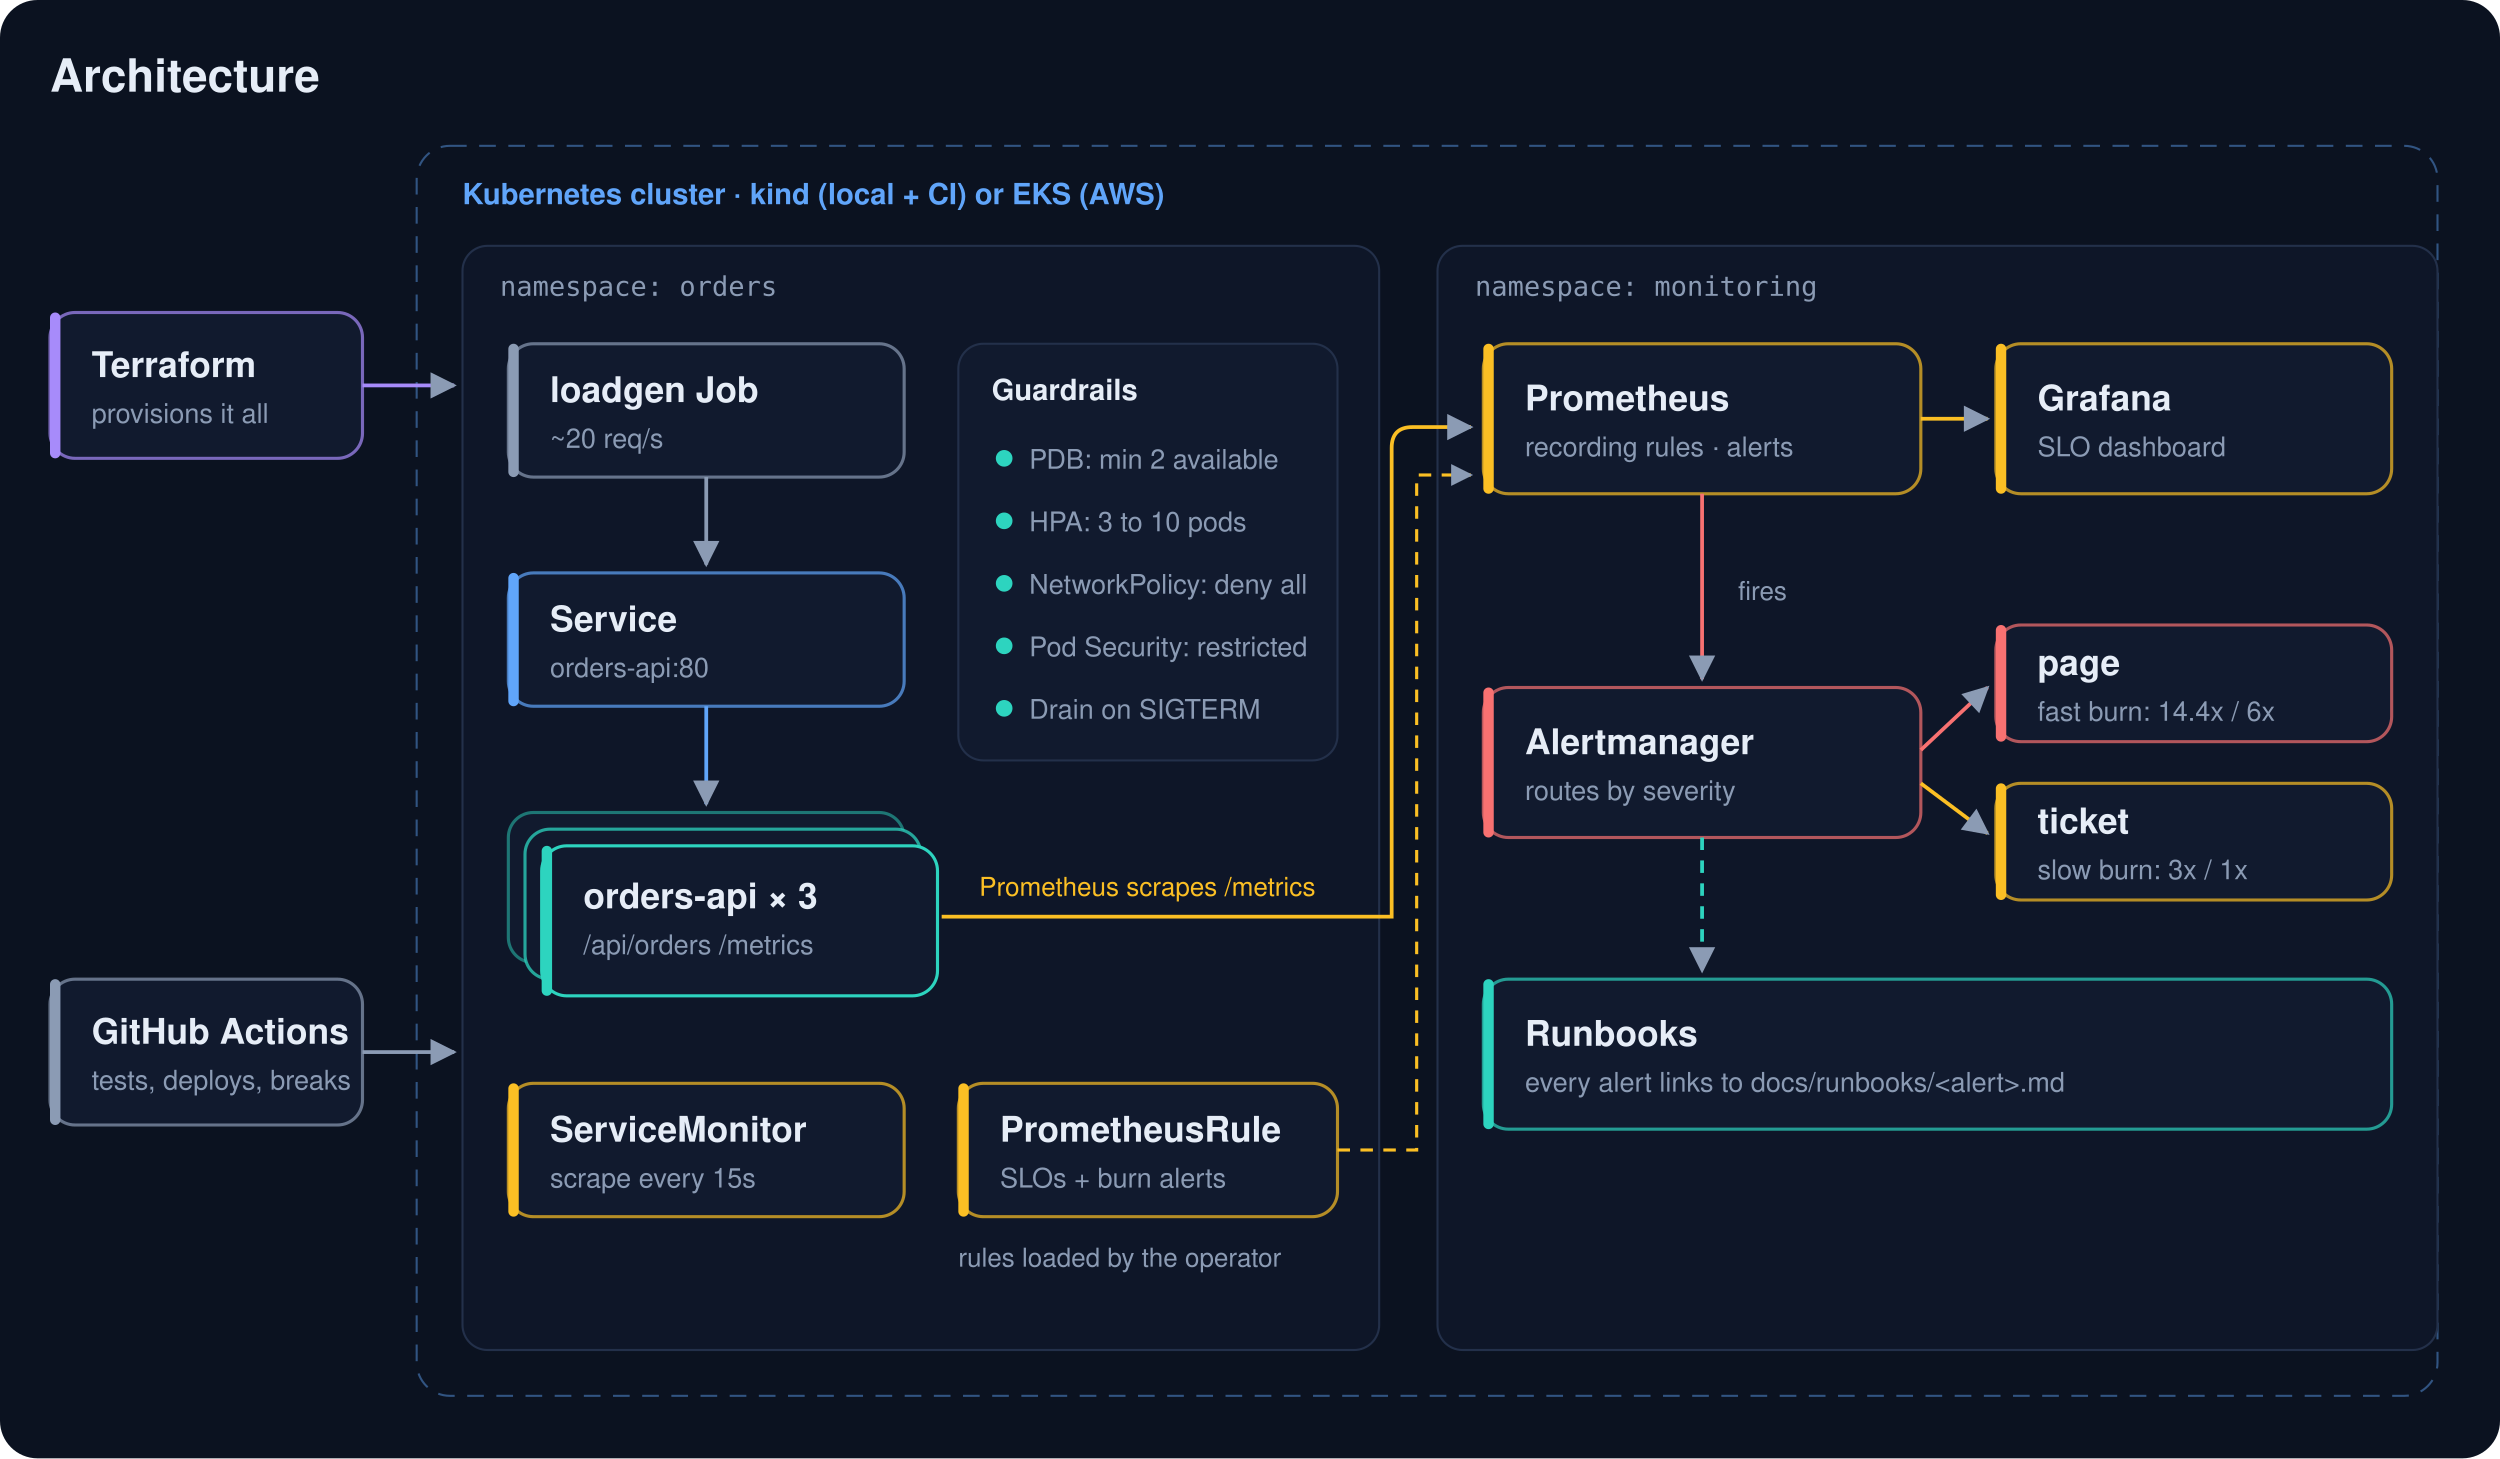
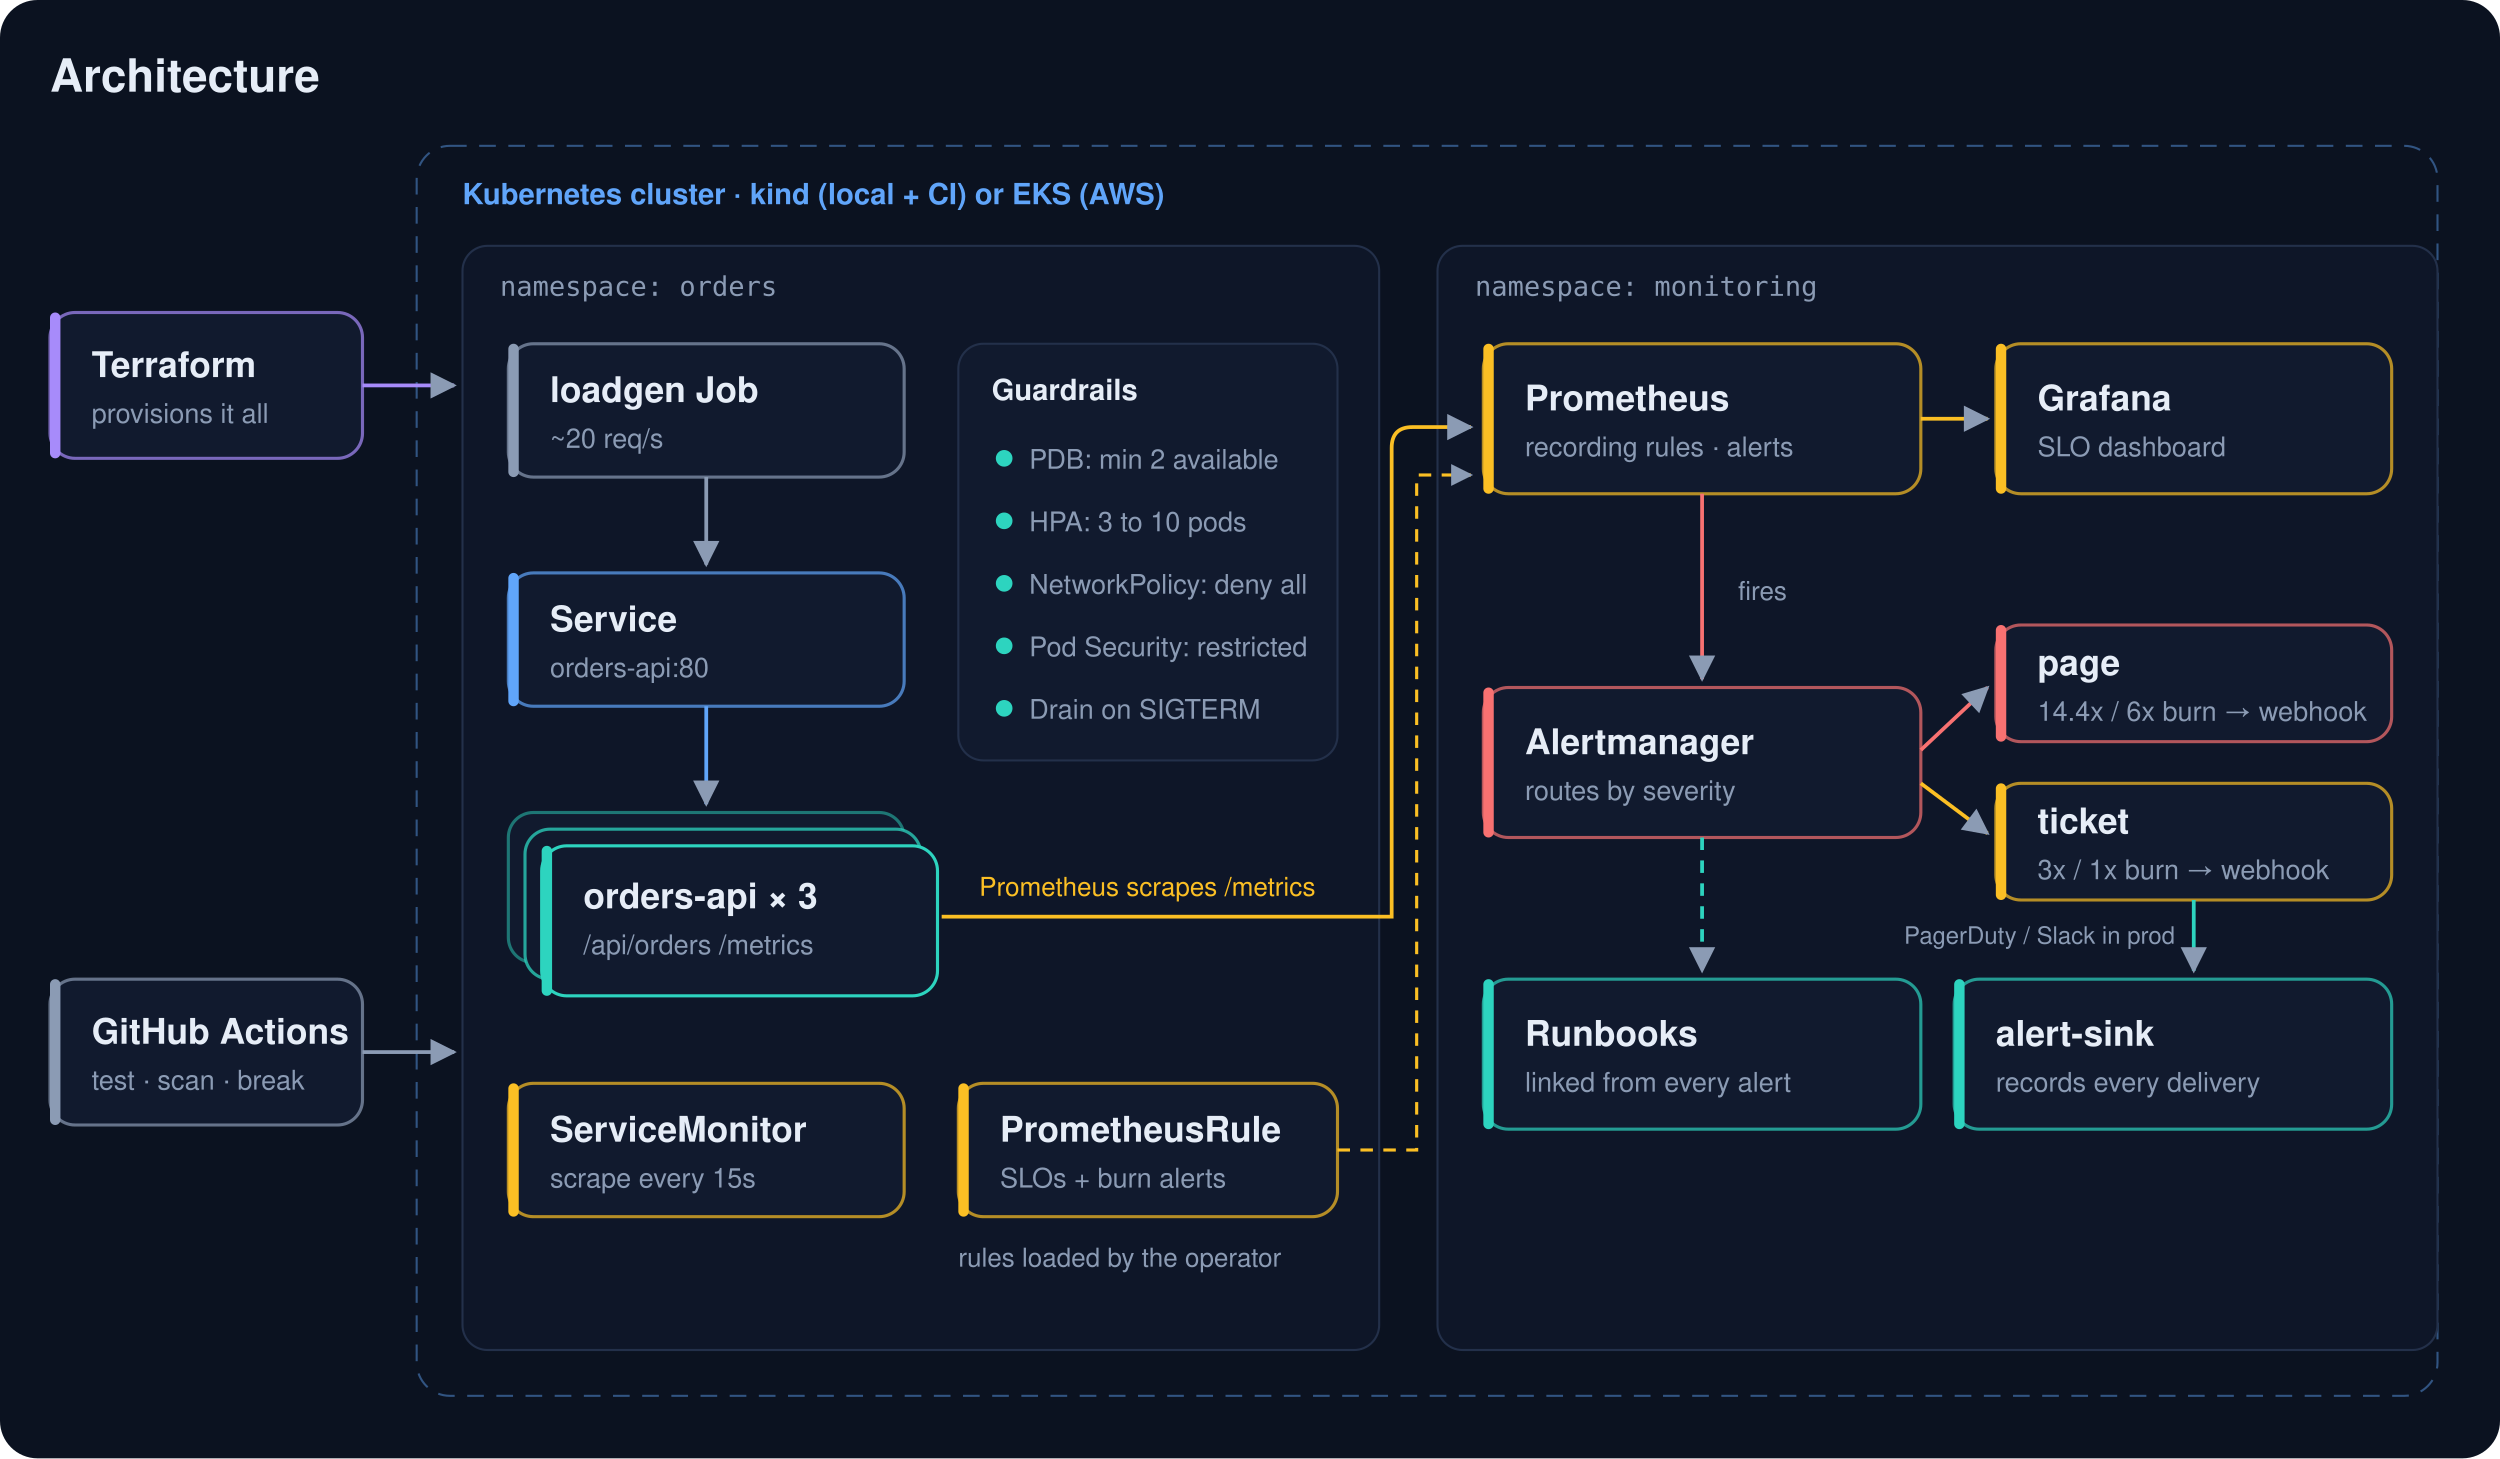
<svg xmlns="http://www.w3.org/2000/svg" width="1200" height="700" viewBox="0 0 1200 700">
  <defs>
    <marker id="arr" viewBox="0 0 10 10" refX="9" refY="5" markerWidth="7" markerHeight="7" orient="auto-start-reverse">
      <path d="M0 0L10 5L0 10z" fill="#8b9bb4" />
    </marker>
  </defs>
  <rect width="1200" height="700" rx="18" fill="#0b1220" />
  <text x="24" y="44" font-family="Segoe UI, -apple-system, Helvetica, Arial, sans-serif" font-size="22" font-weight="700" fill="#e6edf7">Architecture</text>
  <rect x="200" y="70" width="970" height="600" rx="16" fill="none" stroke="#60a5fa" stroke-opacity="0.45" stroke-dasharray="8 6" />
  <text x="222" y="98" font-family="Segoe UI, -apple-system, Helvetica, Arial, sans-serif" font-size="14" font-weight="600" fill="#60a5fa">Kubernetes cluster  ·  kind (local + CI) or EKS (AWS)</text>
  <rect x="222" y="118" width="440" height="530" rx="12" fill="#0e1628" stroke="#23304a" />
  <text x="240" y="142" font-family="SFMono-Regular, Consolas, Menlo, monospace" font-size="13" fill="#8b9bb4">namespace: orders</text>
  <rect x="690" y="118" width="480" height="530" rx="12" fill="#0e1628" stroke="#23304a" />
  <text x="708" y="142" font-family="SFMono-Regular, Consolas, Menlo, monospace" font-size="13" fill="#8b9bb4">namespace: monitoring</text>
  <g transform="translate(24,150)">
    <rect width="150" height="70" rx="12" fill="#111a2e" stroke="#a78bfa" stroke-opacity="0.7" stroke-width="1.5" />
    <rect width="5" height="70" rx="2.5" fill="#a78bfa" />
    <text x="20" y="31" font-family="Segoe UI, -apple-system, Helvetica, Arial, sans-serif" font-size="17" font-weight="600" fill="#e6edf7">Terraform</text>
    <text x="20" y="53" font-family="Segoe UI, -apple-system, Helvetica, Arial, sans-serif" font-size="13" fill="#8b9bb4">provisions it all</text>
  </g>
  <g transform="translate(24,470)">
    <rect width="150" height="70" rx="12" fill="#111a2e" stroke="#8b9bb4" stroke-opacity="0.7" stroke-width="1.5" />
    <rect width="5" height="70" rx="2.5" fill="#8b9bb4" />
    <text x="20" y="31" font-family="Segoe UI, -apple-system, Helvetica, Arial, sans-serif" font-size="17" font-weight="600" fill="#e6edf7">GitHub Actions</text>
-     <text x="20" y="53" font-family="Segoe UI, -apple-system, Helvetica, Arial, sans-serif" font-size="13" fill="#8b9bb4">tests, deploys, breaks</text>
+     <text x="20" y="53" font-family="Segoe UI, -apple-system, Helvetica, Arial, sans-serif" font-size="13" fill="#8b9bb4">test · scan · break</text>
  </g>
  <line x1="174" y1="185" x2="218" y2="185" stroke="#a78bfa" stroke-width="1.8" marker-end="url(#arr)" />
  <line x1="174" y1="505" x2="218" y2="505" stroke="#8b9bb4" stroke-width="1.8" marker-end="url(#arr)" />
  <g transform="translate(244,165)">
    <rect width="190" height="64" rx="12" fill="#111a2e" stroke="#8b9bb4" stroke-opacity="0.7" stroke-width="1.5" />
    <rect width="5" height="64" rx="2.5" fill="#8b9bb4" />
    <text x="20" y="28" font-family="Segoe UI, -apple-system, Helvetica, Arial, sans-serif" font-size="17" font-weight="600" fill="#e6edf7">loadgen Job</text>
    <text x="20" y="50" font-family="Segoe UI, -apple-system, Helvetica, Arial, sans-serif" font-size="13" fill="#8b9bb4">~20 req/s</text>
  </g>
  <g transform="translate(244,275)">
    <rect width="190" height="64" rx="12" fill="#111a2e" stroke="#60a5fa" stroke-opacity="0.7" stroke-width="1.5" />
    <rect width="5" height="64" rx="2.5" fill="#60a5fa" />
    <text x="20" y="28" font-family="Segoe UI, -apple-system, Helvetica, Arial, sans-serif" font-size="17" font-weight="600" fill="#e6edf7">Service</text>
    <text x="20" y="50" font-family="Segoe UI, -apple-system, Helvetica, Arial, sans-serif" font-size="13" fill="#8b9bb4">orders-api:80</text>
  </g>
  <rect x="244" y="390" width="190" height="72" rx="12" fill="#111a2e" stroke="#2dd4bf" stroke-opacity="0.5" stroke-width="1.5" />
  <rect x="252" y="398" width="190" height="72" rx="12" fill="#111a2e" stroke="#2dd4bf" stroke-opacity="0.75" stroke-width="1.5" />
  <rect x="260" y="406" width="190" height="72" rx="12" fill="#111a2e" stroke="#2dd4bf" stroke-opacity="1.0" stroke-width="1.5" />
  <rect x="260" y="406" width="5" height="72" rx="2.5" fill="#2dd4bf" />
  <text x="280" y="436" font-family="Segoe UI, -apple-system, Helvetica, Arial, sans-serif" font-size="17" font-weight="600" fill="#e6edf7">orders-api × 3</text>
  <text x="280" y="458" font-family="Segoe UI, -apple-system, Helvetica, Arial, sans-serif" font-size="13" fill="#8b9bb4">/api/orders  /metrics</text>
  <line x1="339" y1="229" x2="339" y2="271" stroke="#8b9bb4" stroke-width="1.8" marker-end="url(#arr)" />
  <line x1="339" y1="339" x2="339" y2="386" stroke="#60a5fa" stroke-width="1.8" marker-end="url(#arr)" />
  <rect x="460" y="165" width="182" height="200" rx="12" fill="#111a2e" stroke="#23304a" />
  <text x="476" y="192" font-family="Segoe UI, -apple-system, Helvetica, Arial, sans-serif" font-size="14" font-weight="600" fill="#e6edf7">Guardrails</text>
  <circle cx="482" cy="220" r="4" fill="#2dd4bf" />
  <text x="494" y="225" font-family="Segoe UI, -apple-system, Helvetica, Arial, sans-serif" font-size="13" fill="#8b9bb4">PDB: min 2 available</text>
  <circle cx="482" cy="250" r="4" fill="#2dd4bf" />
  <text x="494" y="255" font-family="Segoe UI, -apple-system, Helvetica, Arial, sans-serif" font-size="13" fill="#8b9bb4">HPA: 3 to 10 pods</text>
  <circle cx="482" cy="280" r="4" fill="#2dd4bf" />
  <text x="494" y="285" font-family="Segoe UI, -apple-system, Helvetica, Arial, sans-serif" font-size="13" fill="#8b9bb4">NetworkPolicy: deny all</text>
  <circle cx="482" cy="310" r="4" fill="#2dd4bf" />
  <text x="494" y="315" font-family="Segoe UI, -apple-system, Helvetica, Arial, sans-serif" font-size="13" fill="#8b9bb4">Pod Security: restricted</text>
  <circle cx="482" cy="340" r="4" fill="#2dd4bf" />
  <text x="494" y="345" font-family="Segoe UI, -apple-system, Helvetica, Arial, sans-serif" font-size="13" fill="#8b9bb4">Drain on SIGTERM</text>
  <g transform="translate(460,520)">
    <rect width="182" height="64" rx="12" fill="#111a2e" stroke="#fbbf24" stroke-opacity="0.7" stroke-width="1.5" />
    <rect width="5" height="64" rx="2.5" fill="#fbbf24" />
    <text x="20" y="28" font-family="Segoe UI, -apple-system, Helvetica, Arial, sans-serif" font-size="17" font-weight="600" fill="#e6edf7">PrometheusRule</text>
    <text x="20" y="50" font-family="Segoe UI, -apple-system, Helvetica, Arial, sans-serif" font-size="13" fill="#8b9bb4">SLOs + burn alerts</text>
  </g>
  <g transform="translate(244,520)">
    <rect width="190" height="64" rx="12" fill="#111a2e" stroke="#fbbf24" stroke-opacity="0.7" stroke-width="1.5" />
    <rect width="5" height="64" rx="2.5" fill="#fbbf24" />
    <text x="20" y="28" font-family="Segoe UI, -apple-system, Helvetica, Arial, sans-serif" font-size="17" font-weight="600" fill="#e6edf7">ServiceMonitor</text>
    <text x="20" y="50" font-family="Segoe UI, -apple-system, Helvetica, Arial, sans-serif" font-size="13" fill="#8b9bb4">scrape every 15s</text>
  </g>
  <g transform="translate(712,165)">
    <rect width="210" height="72" rx="12" fill="#111a2e" stroke="#fbbf24" stroke-opacity="0.7" stroke-width="1.5" />
    <rect width="5" height="72" rx="2.5" fill="#fbbf24" />
    <text x="20" y="32" font-family="Segoe UI, -apple-system, Helvetica, Arial, sans-serif" font-size="17" font-weight="600" fill="#e6edf7">Prometheus</text>
    <text x="20" y="54" font-family="Segoe UI, -apple-system, Helvetica, Arial, sans-serif" font-size="13" fill="#8b9bb4">recording rules · alerts</text>
  </g>
  <g transform="translate(958,165)">
    <rect width="190" height="72" rx="12" fill="#111a2e" stroke="#fbbf24" stroke-opacity="0.7" stroke-width="1.5" />
    <rect width="5" height="72" rx="2.5" fill="#fbbf24" />
    <text x="20" y="32" font-family="Segoe UI, -apple-system, Helvetica, Arial, sans-serif" font-size="17" font-weight="600" fill="#e6edf7">Grafana</text>
    <text x="20" y="54" font-family="Segoe UI, -apple-system, Helvetica, Arial, sans-serif" font-size="13" fill="#8b9bb4">SLO dashboard</text>
  </g>
  <g transform="translate(712,330)">
    <rect width="210" height="72" rx="12" fill="#111a2e" stroke="#f87171" stroke-opacity="0.7" stroke-width="1.5" />
    <rect width="5" height="72" rx="2.5" fill="#f87171" />
    <text x="20" y="32" font-family="Segoe UI, -apple-system, Helvetica, Arial, sans-serif" font-size="17" font-weight="600" fill="#e6edf7">Alertmanager</text>
    <text x="20" y="54" font-family="Segoe UI, -apple-system, Helvetica, Arial, sans-serif" font-size="13" fill="#8b9bb4">routes by severity</text>
  </g>
  <g transform="translate(958,300)">
    <rect width="190" height="56" rx="12" fill="#111a2e" stroke="#f87171" stroke-opacity="0.7" stroke-width="1.5" />
    <rect width="5" height="56" rx="2.5" fill="#f87171" />
    <text x="20" y="24" font-family="Segoe UI, -apple-system, Helvetica, Arial, sans-serif" font-size="17" font-weight="600" fill="#e6edf7">page</text>
-     <text x="20" y="46" font-family="Segoe UI, -apple-system, Helvetica, Arial, sans-serif" font-size="13" fill="#8b9bb4">fast burn: 14.4x / 6x</text>
+     <text x="20" y="46" font-family="Segoe UI, -apple-system, Helvetica, Arial, sans-serif" font-size="13" fill="#8b9bb4">14.4x / 6x burn → webhook</text>
  </g>
  <g transform="translate(958,376)">
    <rect width="190" height="56" rx="12" fill="#111a2e" stroke="#fbbf24" stroke-opacity="0.7" stroke-width="1.5" />
    <rect width="5" height="56" rx="2.5" fill="#fbbf24" />
    <text x="20" y="24" font-family="Segoe UI, -apple-system, Helvetica, Arial, sans-serif" font-size="17" font-weight="600" fill="#e6edf7">ticket</text>
-     <text x="20" y="46" font-family="Segoe UI, -apple-system, Helvetica, Arial, sans-serif" font-size="13" fill="#8b9bb4">slow burn: 3x / 1x</text>
+     <text x="20" y="46" font-family="Segoe UI, -apple-system, Helvetica, Arial, sans-serif" font-size="13" fill="#8b9bb4">3x / 1x burn → webhook</text>
  </g>
  <g transform="translate(712,470)">
-     <rect width="436" height="72" rx="12" fill="#111a2e" stroke="#2dd4bf" stroke-opacity="0.7" stroke-width="1.5" />
+     <rect width="210" height="72" rx="12" fill="#111a2e" stroke="#2dd4bf" stroke-opacity="0.7" stroke-width="1.5" />
    <rect width="5" height="72" rx="2.5" fill="#2dd4bf" />
    <text x="20" y="32" font-family="Segoe UI, -apple-system, Helvetica, Arial, sans-serif" font-size="17" font-weight="600" fill="#e6edf7">Runbooks</text>
-     <text x="20" y="54" font-family="Segoe UI, -apple-system, Helvetica, Arial, sans-serif" font-size="13" fill="#8b9bb4">every alert links to docs/runbooks/&lt;alert&gt;.md</text>
+     <text x="20" y="54" font-family="Segoe UI, -apple-system, Helvetica, Arial, sans-serif" font-size="13" fill="#8b9bb4">linked from every alert</text>
+   </g>
+   <g transform="translate(938,470)">
+     <rect width="210" height="72" rx="12" fill="#111a2e" stroke="#2dd4bf" stroke-opacity="0.7" stroke-width="1.5" />
+     <rect width="5" height="72" rx="2.5" fill="#2dd4bf" />
+     <text x="20" y="32" font-family="Segoe UI, -apple-system, Helvetica, Arial, sans-serif" font-size="17" font-weight="600" fill="#e6edf7">alert-sink</text>
+     <text x="20" y="54" font-family="Segoe UI, -apple-system, Helvetica, Arial, sans-serif" font-size="13" fill="#8b9bb4">records every delivery</text>
  </g>
  <path d="M452 440 H 668 V 215 Q 668 205 678 205 H 706" fill="none" stroke="#fbbf24" stroke-width="1.8" marker-end="url(#arr)" />
  <text x="470" y="430" font-family="Segoe UI, -apple-system, Helvetica, Arial, sans-serif" font-size="12.5" fill="#fbbf24">Prometheus scrapes /metrics</text>
  <path d="M642 552 H 680 V 228 H 706" fill="none" stroke="#fbbf24" stroke-width="1.5" stroke-dasharray="6 5" marker-end="url(#arr)" />
  <text x="460" y="608" font-family="Segoe UI, -apple-system, Helvetica, Arial, sans-serif" font-size="12.5" fill="#8b9bb4">rules loaded by the operator</text>
  <line x1="922" y1="201" x2="954" y2="201" stroke="#fbbf24" stroke-width="1.8" marker-end="url(#arr)" />
  <line x1="817" y1="237" x2="817" y2="326" stroke="#f87171" stroke-width="1.8" marker-end="url(#arr)" />
  <text x="846" y="288" text-anchor="middle" font-family="Segoe UI, -apple-system, Helvetica, Arial, sans-serif" font-size="12.5" fill="#8b9bb4">fires</text>
  <line x1="922" y1="360" x2="954" y2="330" stroke="#f87171" stroke-width="1.8" marker-end="url(#arr)" />
  <line x1="922" y1="376" x2="954" y2="400" stroke="#fbbf24" stroke-width="1.8" marker-end="url(#arr)" />
  <line x1="817" y1="402" x2="817" y2="466" stroke="#2dd4bf" stroke-width="1.8" marker-end="url(#arr)" stroke-dasharray="6 5" />
+   <line x1="1053" y1="432" x2="1053" y2="466" stroke="#2dd4bf" stroke-width="1.8" marker-end="url(#arr)" />
+   <text x="1044" y="453" text-anchor="end" font-family="Segoe UI, -apple-system, Helvetica, Arial, sans-serif" font-size="11.5" fill="#8b9bb4">PagerDuty / Slack in prod</text>
</svg>
